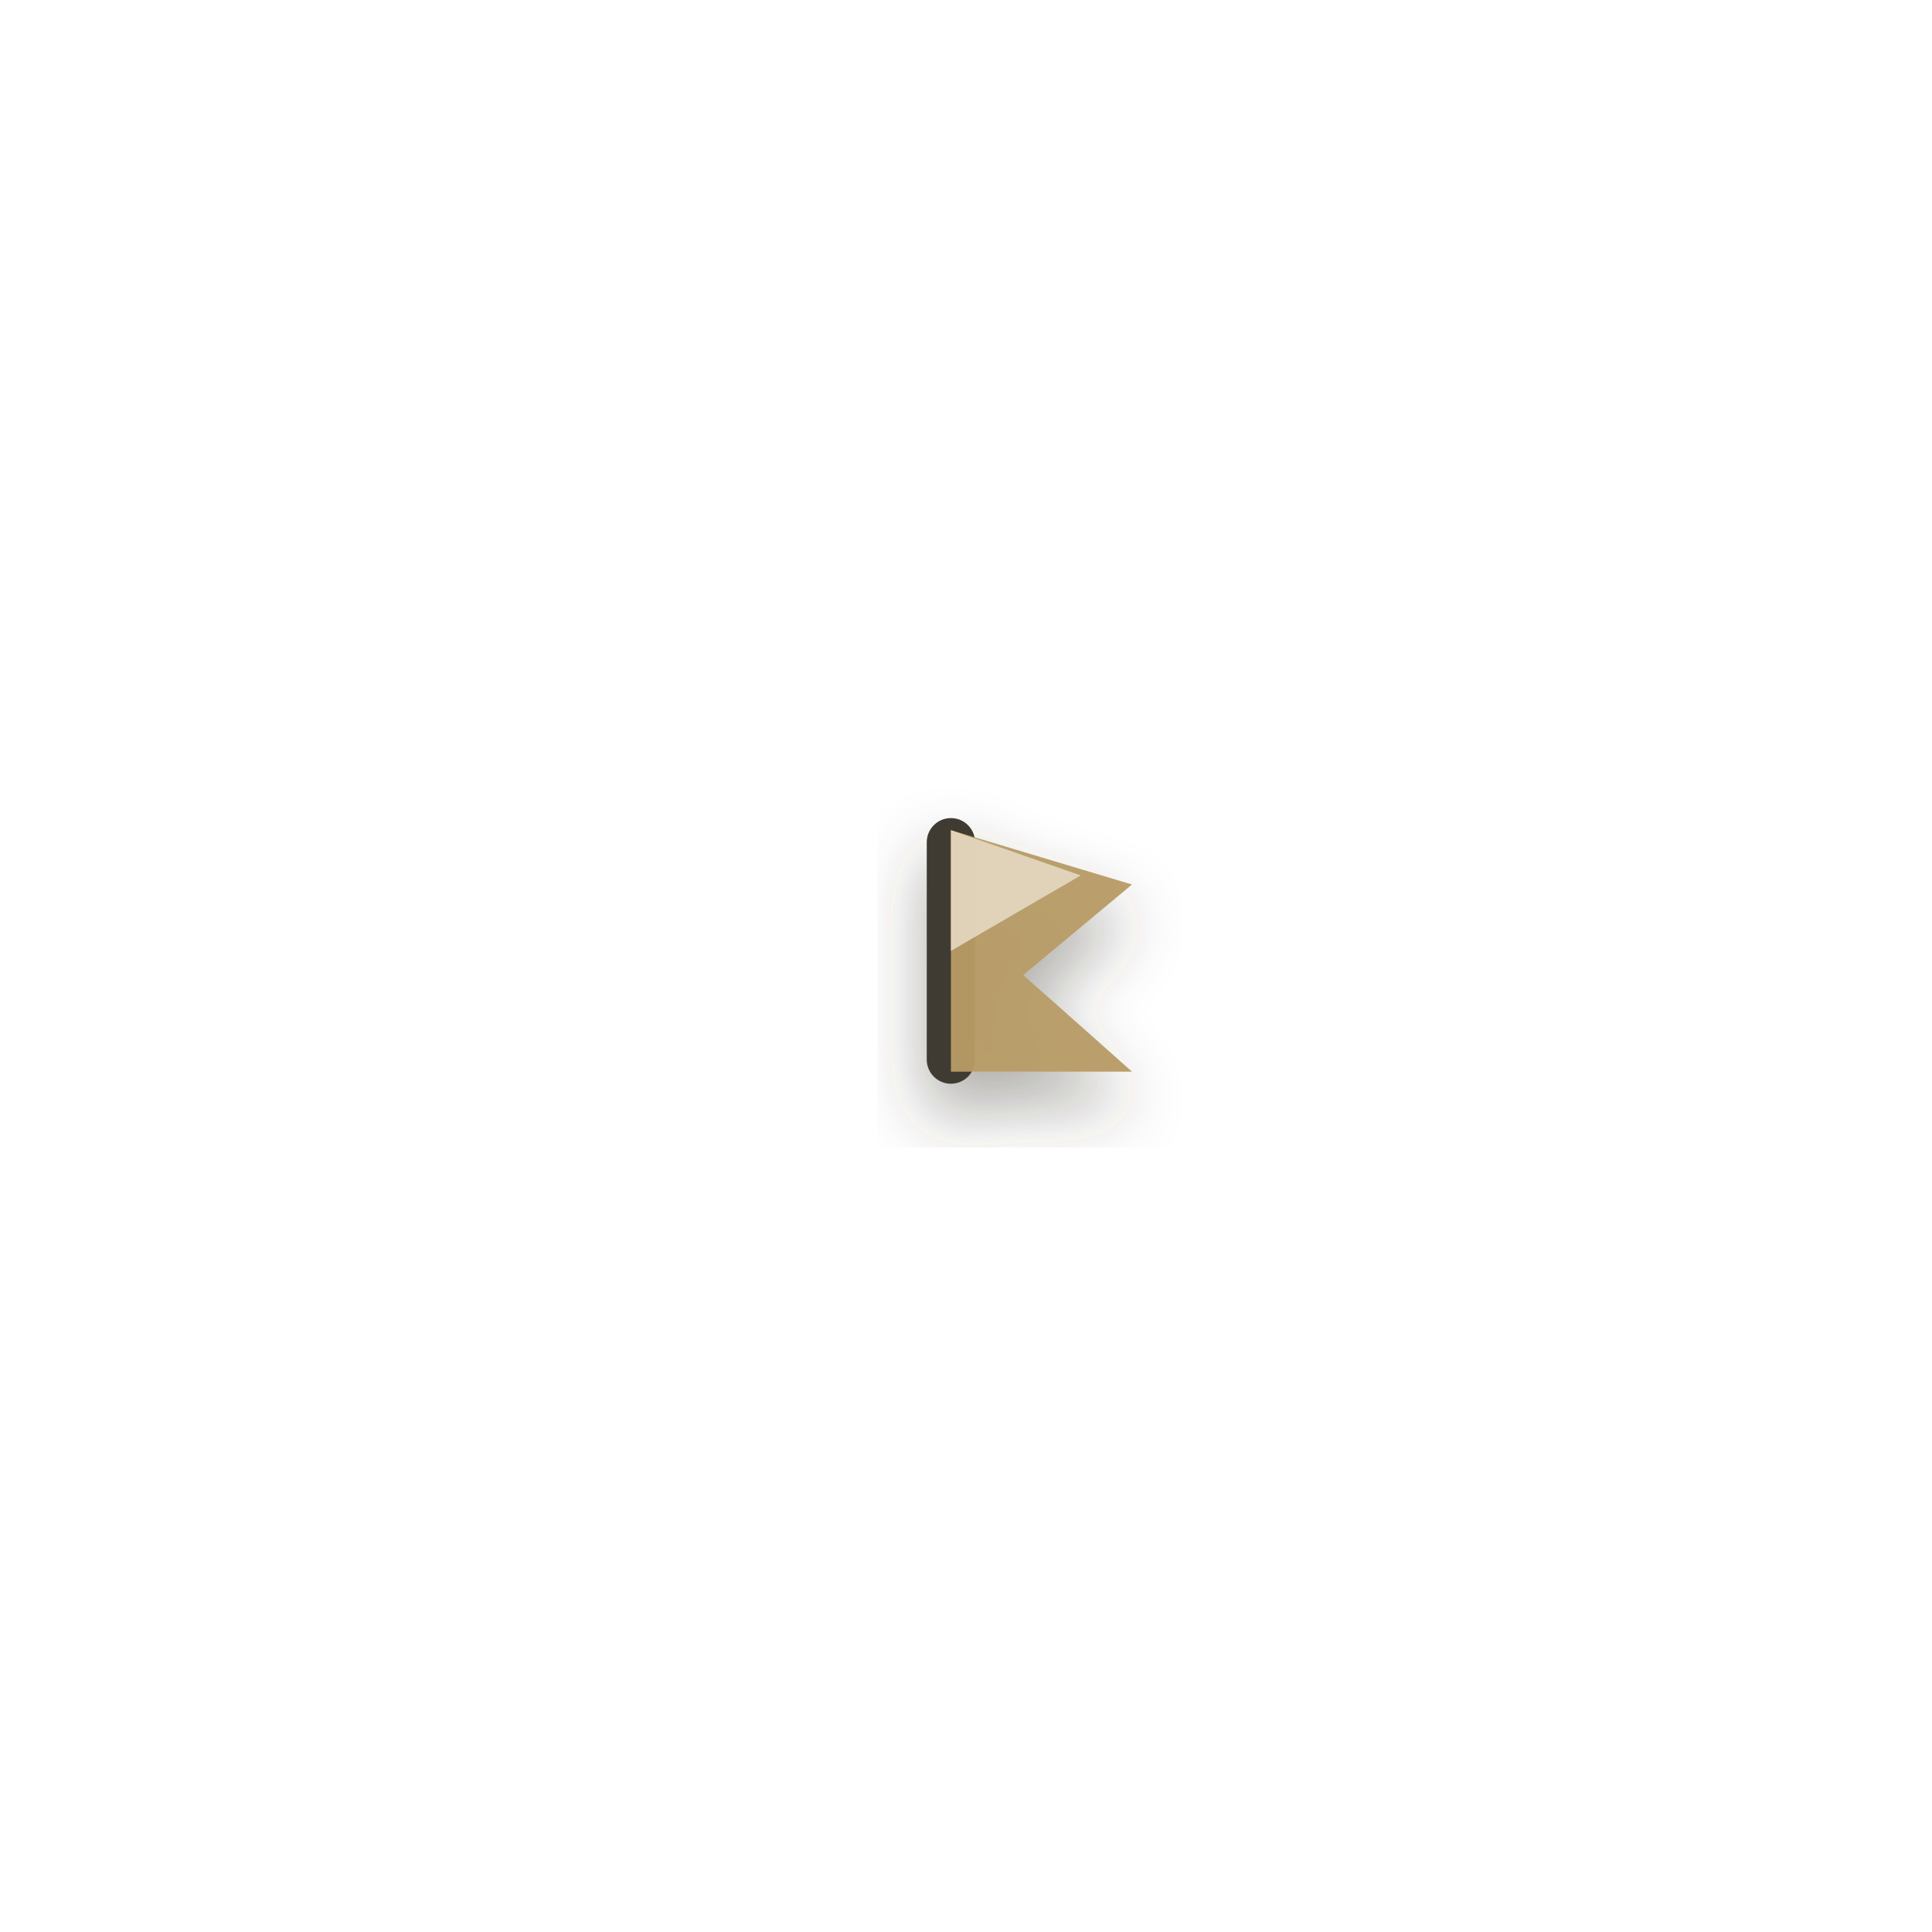
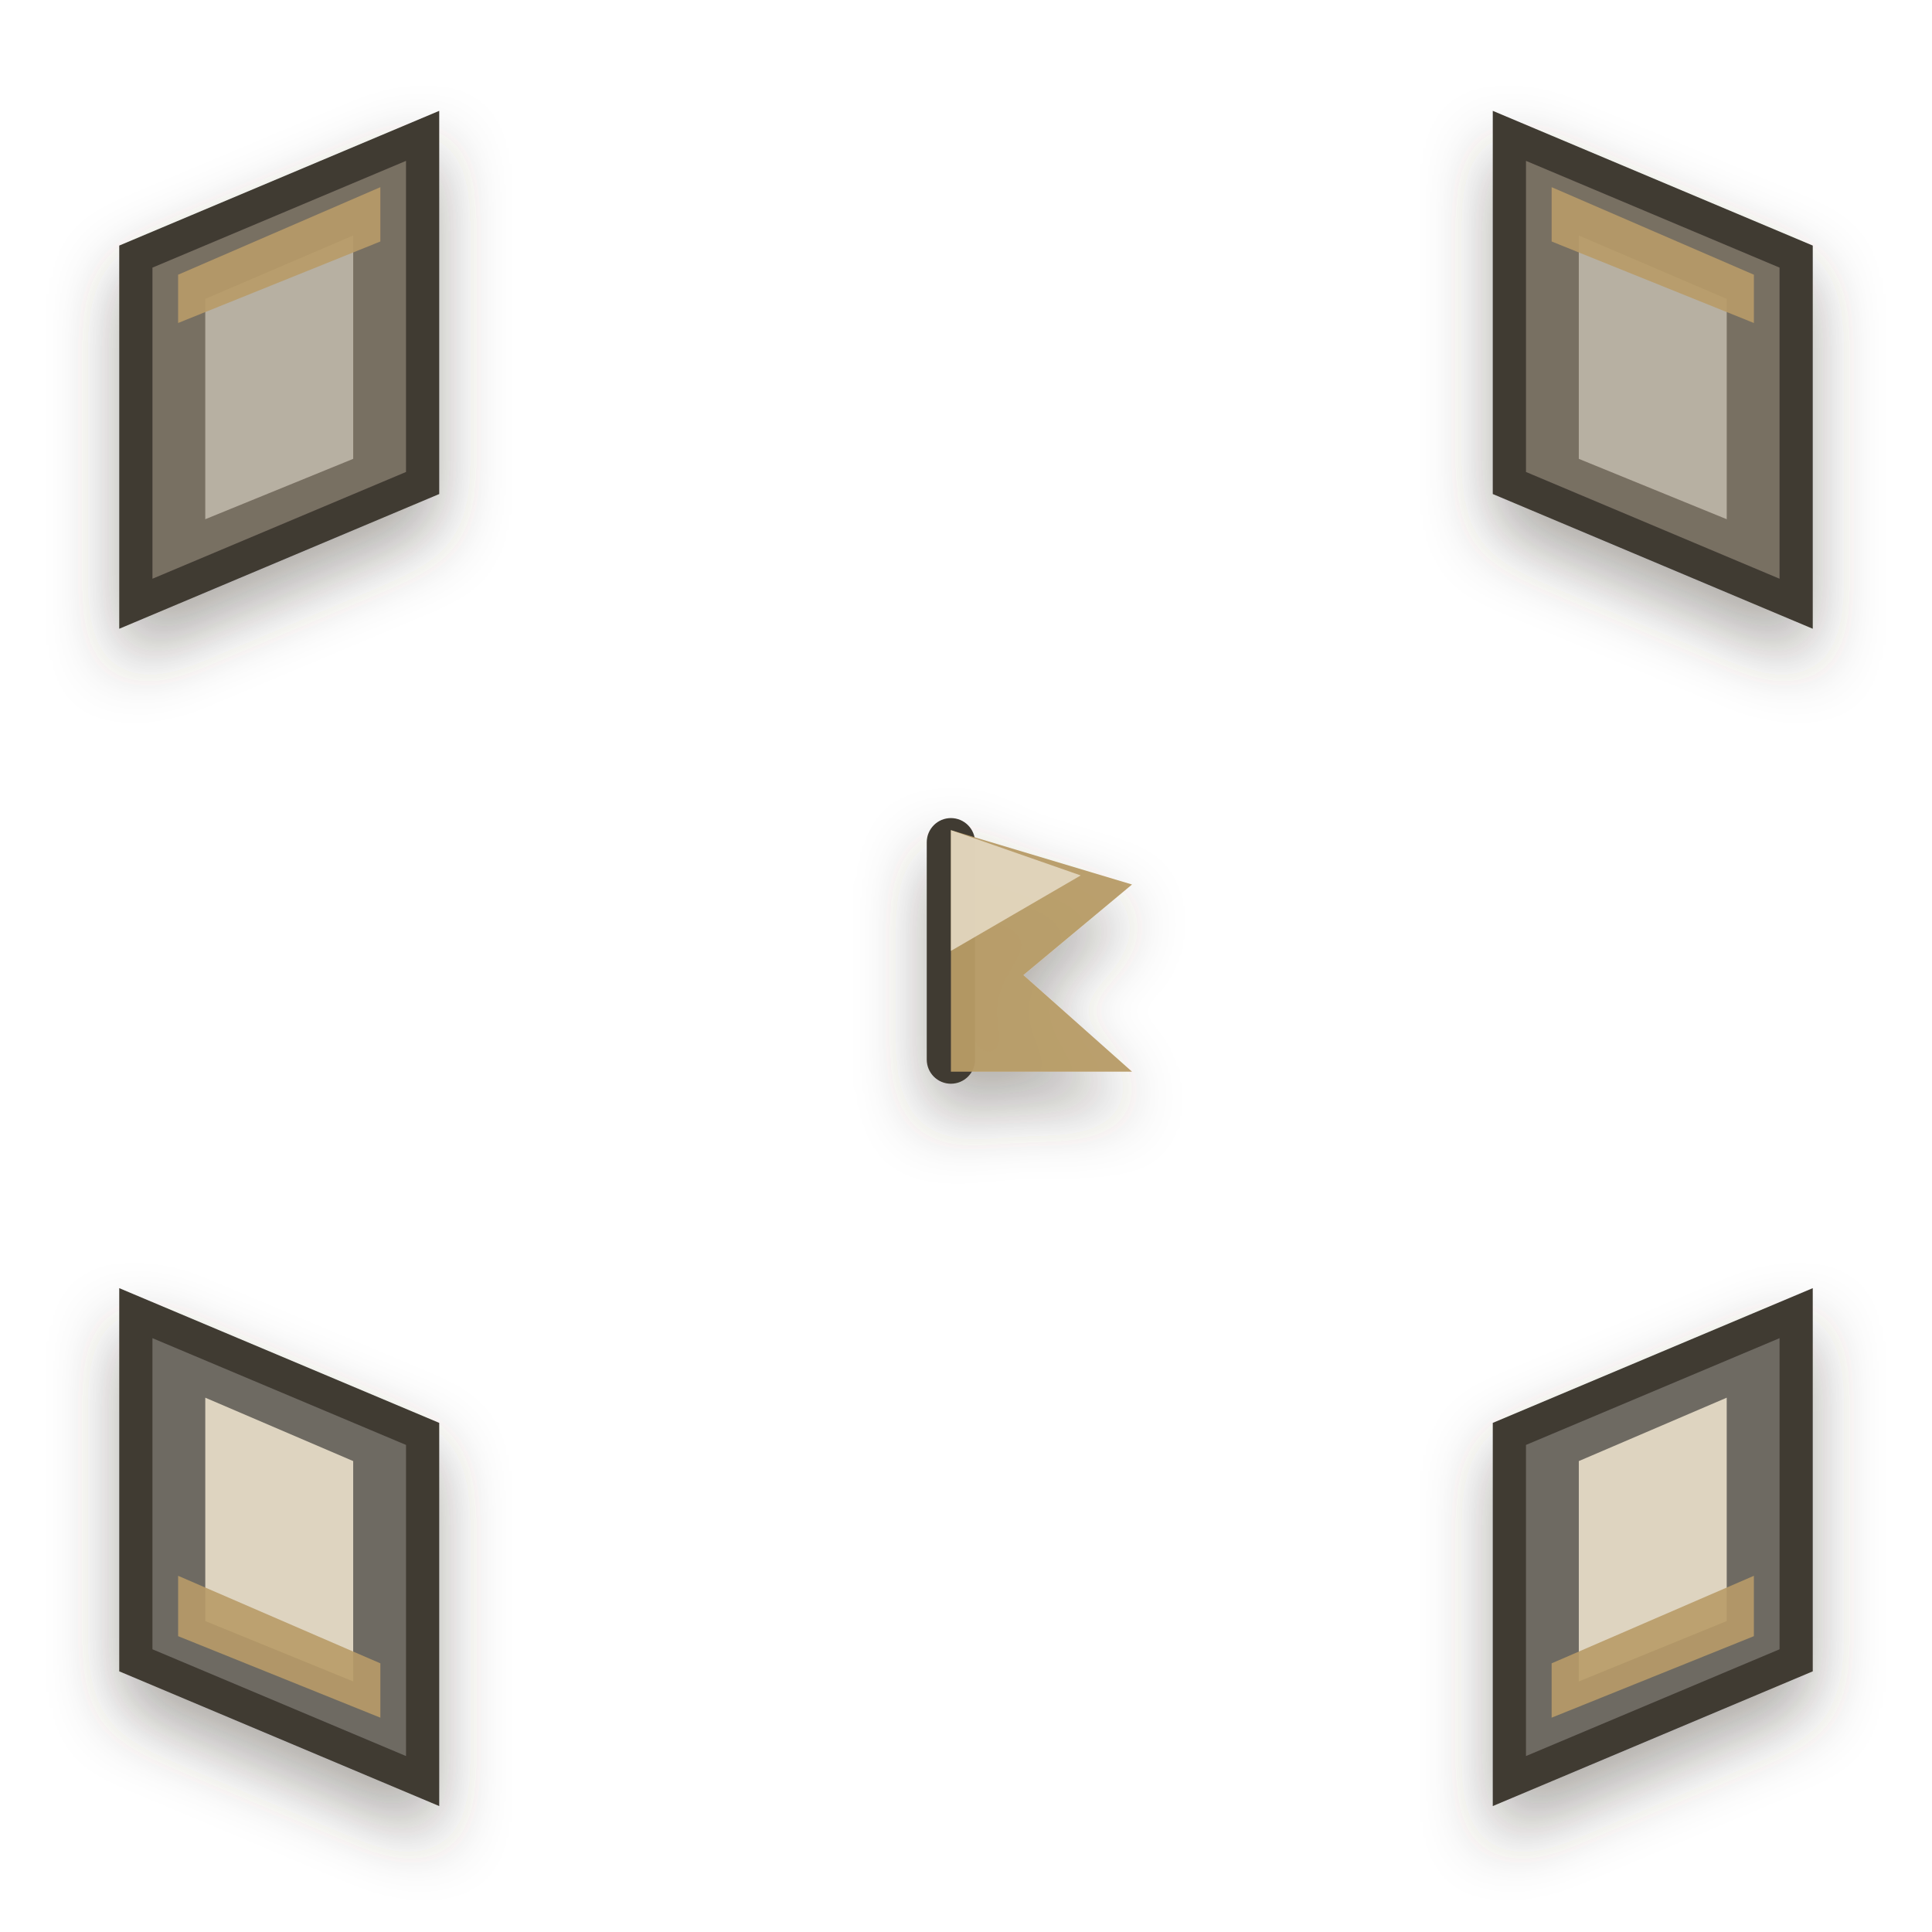
<svg xmlns="http://www.w3.org/2000/svg" viewBox="0 0 64 64">
  <defs>
    <filter id="shadow" x="-24%" y="-24%" width="148%" height="148%">
      <feDropShadow dx="0" dy="1.15" stdDeviation="1.1" flood-color="#403a33" flood-opacity="0.42" />
    </filter>
  </defs>
  <g filter="url(#shadow)">
+     <g>
+       <path d="M 4.5 8.5 L 14 4.5 L 14 16 L 4.5 20 Z" fill="#786f62" stroke="#403a33" stroke-width="1.1" />
+       <path d="M 6.8 9.9 L 11.7 7.8 L 11.7 15.2 L 6.8 17.2 Z" fill="#bdb5a7" opacity="0.92" />
+       <path d="M 5.9 9.1 L 12.6 6.2 L 12.6 8 L 5.9 10.7 Z" fill="#b89b67" opacity="0.9" />
+     </g>
+     <g>
+       <path d="M 50 4.5 L 59.5 8.5 L 59.5 20 L 50 16 Z" fill="#786f62" stroke="#403a33" stroke-width="1.1" />
+       <path d="M 52.3 7.8 L 57.2 9.9 L 57.2 17.2 L 52.3 15.2 Z" fill="#bdb5a7" opacity="0.92" />
+       <path d="M 51.4 6.2 L 58.1 9.1 L 58.1 10.7 L 51.4 8 Z" fill="#b89b67" opacity="0.9" />
+     </g>
+     <g>
+       <path d="M 4.5 43.5 L 14 47.5 L 14 59 L 4.5 55 Z" fill="#6e6a62" stroke="#403a33" stroke-width="1.1" />
+       <path d="M 6.8 46.3 L 11.7 48.4 L 11.7 55.7 L 6.8 53.7 Z" fill="#e7ddc8" opacity="0.92" />
+       <path d="M 5.9 52.2 L 12.6 55.1 L 12.6 56.9 L 5.9 54.2 Z" fill="#b89b67" opacity="0.9" />
+     </g>
+     <g>
+       <path d="M 50 47.5 L 59.5 43.5 L 59.5 55 L 50 59 Z" fill="#6e6a62" stroke="#403a33" stroke-width="1.1" />
+       <path d="M 52.3 48.4 L 57.2 46.3 L 57.2 53.7 L 52.3 55.7 Z" fill="#e7ddc8" opacity="0.92" />
+       <path d="M 51.4 55.1 L 58.1 52.2 L 58.1 54.2 L 51.4 56.9 Z" fill="#b89b67" opacity="0.9" />
+     </g>
    <g />
    <g transform="translate(31.5 31.5) rotate(0)">
      <rect x="-0.8" y="-4.4" width="1.6" height="8.8" rx="0.8" fill="#403a33" />
      <path d="M 0 -4 L 6 -2.2 L 2.4 0.8 L 6 4 L 0 4 Z" fill="#b89b67" opacity="0.95" />
      <path d="M 0 -4 L 4.3 -2.5 L 0 0 Z" fill="#e7ddc8" opacity="0.84" />
    </g>
  </g>
</svg>
